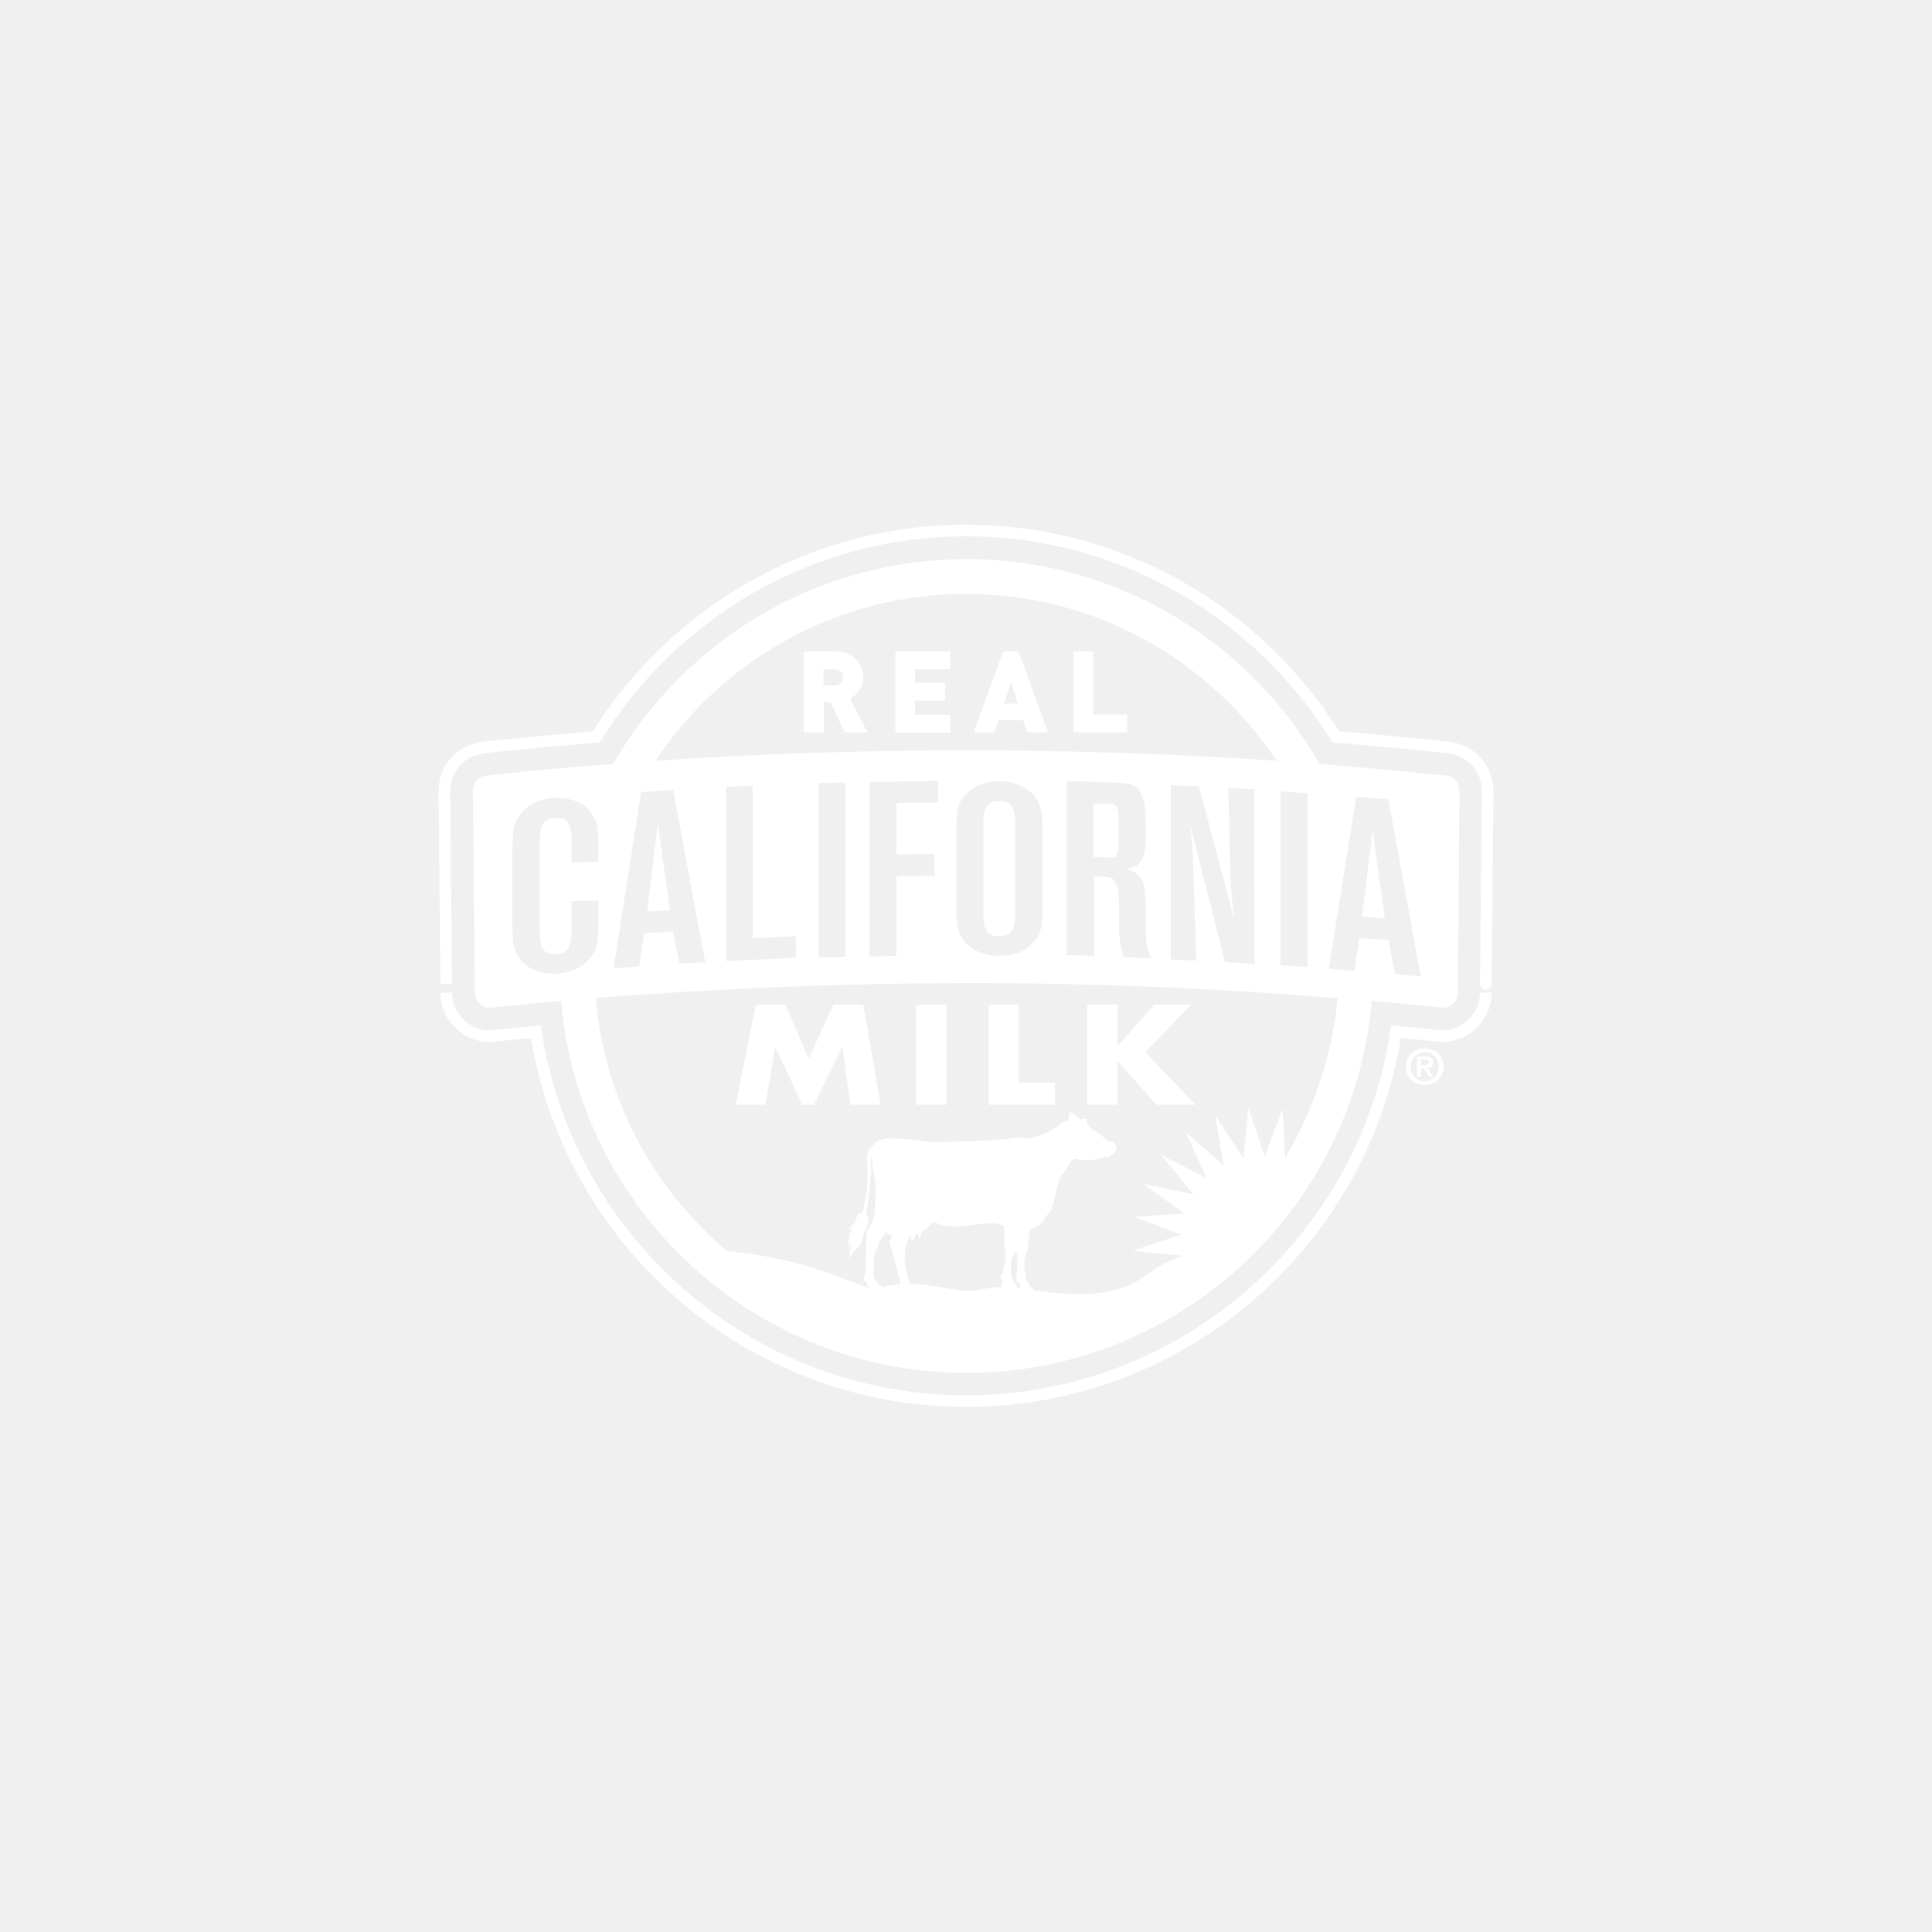
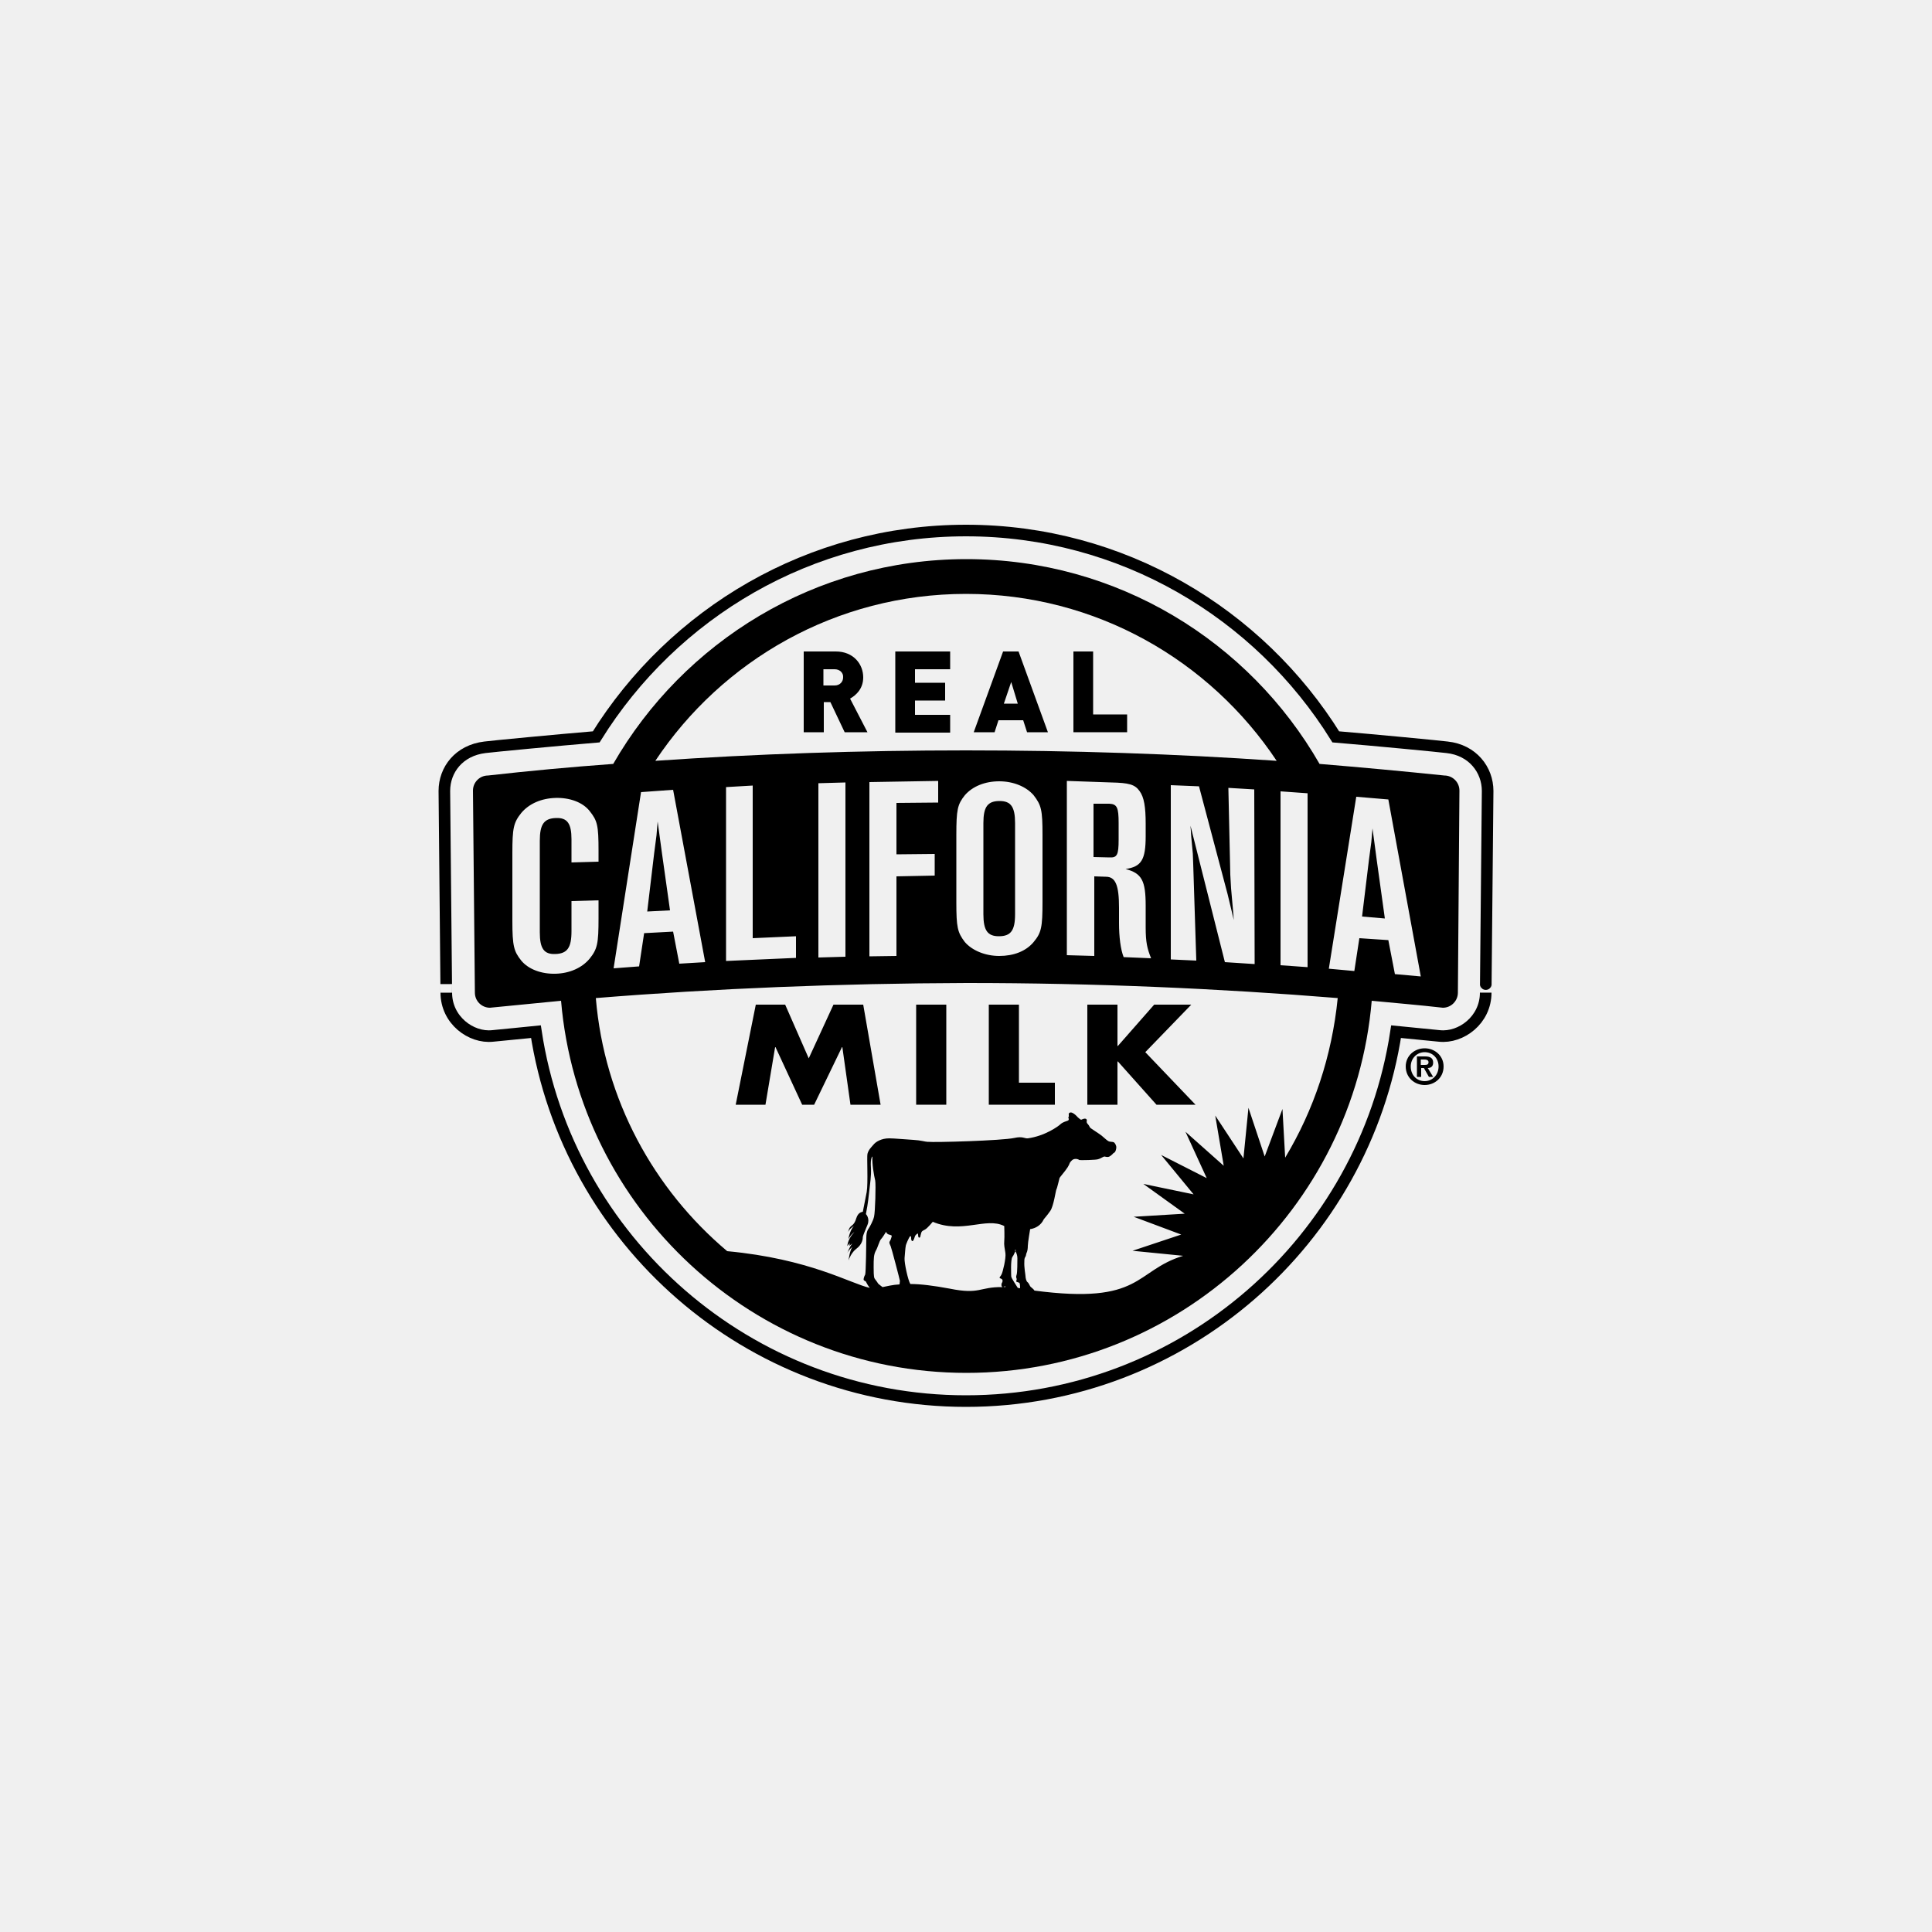
<svg xmlns="http://www.w3.org/2000/svg" version="1.1" id="Layer_1" x="0px" y="0px" viewBox="-133 135 500 500" style="enable-background:new -133 135 500 500;" xml:space="preserve">
  <style type="text/css">
- 	.st0{fill:none;stroke:#FFFFFF;stroke-width:3;}
- 	.st1{fill:#FFFFFF;}
+ 	.st0{fill:none;stroke:#000;stroke-width:3;}
+ 	.st1{fill:#000;}
</style>
  <g id="Layer_1_1_">
    <g>
      <path class="st0" d="M117,497.6C60.7,497.6,13.9,456,5.7,402c-3.7,0.4-7.5,0.7-11.2,1.1c-5.6,0.6-12-4.1-12-11.2    c0,0.1-0.5-52.2-0.5-52.2c0-5.5,3.8-10.5,10.5-11.3c1.4-0.2,19.1-1.9,28.8-2.7c19.9-32,55.3-53.4,95.7-53.4s75.8,21.4,95.7,53.4    c9.7,0.8,27.4,2.5,28.8,2.7c6.6,0.7,10.5,5.8,10.5,11.3c0,0-0.5,52.3-0.5,52.2c0,7.1-6.4,11.8-12,11.2c-3.7-0.4-7.4-0.7-11.2-1.1    C220.1,456.1,173.3,497.6,117,497.6z" />
      <g>
        <g>
          <g>
            <path class="st1" d="M62.6,395h7.6l6.1,13.9l6.4-13.9h7.7l4.5,25.9h-7.8L85,406h-0.1l-7.2,14.9h-3.1L67.7,406h-0.1l-2.5,14.9       h-7.7L62.6,395z" />
            <path class="st1" d="M111.9,420.9h-7.8V395h7.8V420.9z" />
            <path class="st1" d="M130.7,415.2h9.3v5.7h-17.1V395h7.8L130.7,415.2L130.7,415.2z" />
            <path class="st1" d="M165.7,395h9.6l-11.9,12.3l13,13.6h-10.1l-10-11.2h-0.1v11.2h-7.8V395h7.8v10.7h0.1L165.7,395z" />
          </g>
          <g>
            <path class="st1" d="M85.6,324.5l-3.7-7.8h-1.7v7.8H75v-20.9h8.3c4.6,0,7.1,3.3,7.1,6.7c0,2.9-1.8,4.6-3.4,5.5l4.5,8.7H85.6z        M83,308.2h-2.9v4.2H83c1.4,0,2.2-1,2.2-2.1C85.3,309.2,84.4,308.2,83,308.2z" />
            <path class="st1" d="M98.7,324.5v-20.9h14.2v4.6h-9.1v3.5h7.8v4.6h-7.8v3.7h9.1v4.6H98.7V324.5z" />
            <path class="st1" d="M132.8,324.5l-1-3.1h-6.4l-1,3.1H119l7.6-20.9h4l7.6,20.9H132.8z M128.7,311.5l-1.9,5.6h3.6L128.7,311.5z" />
            <path class="st1" d="M144.8,324.5v-20.9h5.1v16.3h8.8v4.6H144.8L144.8,324.5z" />
          </g>
          <g>
            <polygon class="st1" points="38.3,355.7 37.7,351.3 37.2,347.6 36.9,351.2 36.3,355.8 34.5,370.9 40.4,370.6      " />
            <path class="st1" d="M125.7,342.3c-3.1,0-4.2,1.5-4.2,5.7v23.6c0,4.2,1.1,5.7,4,5.7c3.1,0,4.2-1.5,4.2-5.7V348       C129.7,343.8,128.6,342.3,125.7,342.3z" />
            <path class="st1" d="M154.1,343H150v13.8l4.1,0.1c2,0.1,2.4-0.6,2.4-4.6V348C156.5,344,156.1,343.1,154.1,343z" />
            <g>
              <path class="st1" d="M240.8,335.7c-10.6-1.1-21.4-2.1-32.3-3c-18.2-31.7-52.3-53-91.4-53c-39.1,0-73.2,21.4-91.4,53        c-11,0.8-21.8,1.8-32.4,3c-2.2,0-3.9,1.8-3.9,3.9l0.5,52.3c0,2.2,1.8,3.9,3.9,3.9c6.1-0.6,12.2-1.2,18.4-1.8        c4.6,53.9,49.9,96.3,104.9,96.3S217.4,447.9,222,394c6.2,0.6,12.3,1.1,18.4,1.8c2.2,0,3.9-1.8,3.9-3.9l0.4-52.3        C244.7,337.4,242.9,335.7,240.8,335.7z M198.4,339.8l7,0.5v45l-7-0.5V339.8z M117,288.7c33.6,0,63.1,17.2,80.4,43.2        c-26-1.8-52.9-2.7-80.4-2.7s-54.3,0.9-80.4,2.7C53.9,305.9,83.4,288.7,117,288.7z M175.3,351.6l0.4,4.3l0.1,2.7l0.8,25        l-6.6-0.3v-45.1l7.3,0.3l7.4,27.9l0.6,2.5l0.6,2.5l0.4,1.7l-0.2-2.6l-0.5-5.6l-0.2-3.5l-0.5-22.5l6.7,0.4l0.1,45.2L184,384        l-8.9-35.3L175.3,351.6z M153.2,361.9l-3-0.1v20.6l-7.1-0.2v-45.1l11.5,0.4c4.5,0.1,6.1,0.5,7.3,2.2c1.2,1.6,1.6,4.2,1.6,8.5        v3.2c0,6.1-1.1,7.9-5.2,8.5c4.2,1.1,5.2,3,5.2,9.5v5.6c0,3.9,0.4,5.5,1.4,8l-7.1-0.3c-0.8-2-1.2-5.3-1.2-8.8v-4        C156.6,364.1,155.7,361.9,153.2,361.9z M136.8,351.1v17.3c0,6.6-0.3,8-2.3,10.4c-2,2.4-5.2,3.6-8.9,3.6c-3.6,0-7-1.4-8.9-3.6        c-1.9-2.5-2.2-3.8-2.2-10.3v-17.4c0-6.6,0.3-7.9,2.2-10.3c2-2.3,5.2-3.6,8.9-3.6s7,1.4,8.9,3.6        C136.5,343.4,136.8,344.6,136.8,351.1z M108.9,356v5.6l-9.9,0.2v20.6l-7,0.1v-45.1l17.8-0.3v5.6L99,342.8v13.3L108.9,356z         M85.8,337.5v45.1l-7,0.2v-45.1L85.8,337.5z M73,377.3v5.6l-18.1,0.8v-45l6.9-0.4v39.5L73,377.3z M32.9,340l8.3-0.6l8.3,44.6        l-6.7,0.4l-1.6-8.3l-7.5,0.4l-1.3,8.6l-6.6,0.5L32.9,340z M10.8,387c-3.6,0.1-7-1.1-8.9-3.4c-1.9-2.4-2.3-3.7-2.3-10.3v-17.5        c0-6.5,0.3-7.9,2.3-10.4c2-2.4,5.2-3.8,8.9-3.9c3.6-0.1,7,1.1,8.8,3.4c2,2.5,2.3,3.7,2.3,10.3v2.8l-7,0.2v-6        c0-4.1-1.1-5.6-4-5.5c-3.1,0.1-4.2,1.6-4.2,5.9v23.7c0,4.2,1.1,5.7,4,5.6c3.1-0.1,4.2-1.6,4.2-5.9v-7.8l7-0.2v4.6        c0,6.6-0.3,8-2.3,10.5C17.6,385.5,14.4,386.9,10.8,387z M99.8,467.4c-1.9,0.1-3.3,0.5-4.4,0.7c-0.5-0.4-1.1-0.8-1.2-1        c-0.2-0.4-0.6-0.8-0.9-1.3c-0.2-0.5-0.2-1.9-0.2-2.8c0-2.3,0-3.3,0.6-4.4c0.4-0.6,0.9-2.5,1.3-2.9c0.4-0.4,1.3-1.9,1.3-1.9        c0.4,0.9,1,0.6,1.5,1c0,0-0.2,1-0.5,1.4c-0.3,0.4,0,0.8,0.2,1.3c0.2,0.4,2.4,8.8,2.4,9S99.8,467.1,99.8,467.4z M112.8,468.5        c-4.3-0.8-7.6-1.2-10.2-1.2c-0.6-0.9-1.6-5.5-1.5-6.7c0.1-1.1,0.2-2.7,0.3-3.1c0-0.4,0.8-2.1,1-2.4s0.4-0.2,0.4,0.1        c0,0.4,0,0.9,0.3,1c0.3,0.1,0.6-1,0.7-1.3c0.1-0.3,0.7-0.7,0.7-0.7c0.2,0.2,0,1.1,0.4,1.1c0.2,0,0.3-0.2,0.3-0.4        c0.3-1.2,0.2-1.2,1.2-1.7c0.6-0.3,2-2,2-2c7.5,3.2,13.8-1.3,18.5,1.1c0,0,0.1,2.9,0,3.9c-0.1,1,0.1,1.8,0.3,3.1        c0.2,1.3-0.7,5-1,5.5c-0.2,0.5-0.5,0.6-0.5,0.9c0,0.2,0.5,0.1,0.7,0.5c0.2,0.4-0.1,0.8-0.2,1c0,0.2-0.1,0.5,0.1,0.8        c0.1,0,0.1,0.1,0.2,0.1C120.4,468,120.7,470.1,112.8,468.5z M126.7,468c0.2,0,0.3-0.1,0.4-0.1c0.1,0,0.1,0.1,0.2,0.1        C127.1,468.1,126.9,468.1,126.7,468z M130.4,468.3c-0.4-0.7-1.7-2.5-1.7-3s-0.2-4.2,0.3-5c0.4-0.5,0.6-1.2,0.8-1.5        c0.2,0.4,0.5,1,0.5,1.8c0,0.8,0,3.8-0.2,4.3s-0.1,0.8,0,1c0.1,0.2-0.1,0.5-0.1,0.7s0.5,0.2,0.8,0.4c0.2,0.2,0.2,1,0.2,1.4        C130.8,468.4,130.6,468.3,130.4,468.3z M129.6,458.5h0.3c0,0,0,0.1-0.1,0.3C129.7,458.7,129.7,458.6,129.6,458.5z         M199.6,434.6l-0.7-12.6l-4.6,12.3l-4.2-12.6l-1.3,13.1l-7.3-11.1l2.2,13l-9.9-8.8l5.5,12l-11.8-6l8.4,10.2l-13-2.7l10.7,7.7        l-13.2,0.8l12.3,4.6l-12.6,4.2l13.1,1.3c-12.7,3.9-10.4,12.7-38.5,9c-0.1-0.3-0.8-0.8-1-1s-0.4-0.9-0.8-1.2        c-0.3-0.2-0.5-1.1-0.5-1.5c0-0.4-0.4-2.3-0.3-3.8c0-0.5,0-0.9,0.3-1.3c0.2-0.4,0.1-0.6,0.3-1c0.2-0.4,0.3-1.1,0.3-1.8        c0-0.8,0.6-4.3,0.6-4.3c1.4-0.2,2.8-1,3.5-2.5c0.1-0.2,0.8-0.9,1.7-2.2c0.9-1.3,1.4-5.2,1.6-5.6c0.2-0.3,0.7-2.6,0.8-2.9        c0.1-0.3,1.4-1.7,2.1-2.8c0.7-1.1,0.3-1,1-1.7c0.7-0.8,1.8-0.4,2-0.2c0.3,0.1,4.5,0,4.9-0.2c0.5-0.1,1.4-0.7,1.6-0.7        s0.7,0.2,1,0.1c0.4,0,1-0.6,1.2-0.8c0.1-0.2,0.3-0.2,0.5-0.4c0.2-0.2,0.4-0.8,0.4-1.3s-0.4-1.2-0.7-1.3        c-0.2-0.1-0.9-0.1-1.2-0.2c-0.3-0.1-1-0.7-1.9-1.5c-0.9-0.7-2.9-1.9-3-2.1c-0.5-1-0.7-0.9-0.8-1.2c-0.2-0.4,0.1-0.6-0.1-0.9        c-0.3-0.5-1.4,0.1-1.4,0.1c-0.1,0-0.9-0.6-1.2-1c-0.4-0.4-1-0.9-1.5-0.9c-0.4,0-0.6,0.3-0.5,0.7c0.1,0.5-0.2,0.5-0.1,0.7        c0.1,0.2,0.2,0.5-0.1,0.7c-0.4,0.2-1.2,0.3-1.9,0.9c-0.6,0.6-4.1,3.1-8.5,3.7c-0.8,0.1-1.3-0.6-3.5-0.1        c-3.2,0.7-20.7,1.2-22.4,1H107c-0.5,0-1.7-0.4-3.6-0.5c-1.9-0.1-4.9-0.4-6.3-0.4c-2,0-3.5,0.9-4.1,1.7        c-0.5,0.6-1.2,1.2-1.5,2.3c-0.2,0.8,0.2,7.5-0.2,9.9c-0.3,1.5-1,5.1-1,5.1c-0.3,0.1-1.2,0.1-1.7,1.7c-0.5,1.7-1.2,1.8-1.6,2.3        s-0.5,1.3-0.5,1.3c0.2-0.7,1.1-1.4,1.5-1.6c-0.7,0.6-1.4,2.6-1.4,3.4c0.3-0.8,1.2-1.7,1.5-1.8c-0.9,0.8-1.8,2.5-1.8,3.6        c0.2-0.3,0.6-0.8,0.6-0.8c0,0.2-0.1,0.7-0.1,0.7c0.3-0.2,0.8-0.6,0.8-0.6c-0.8,0.9-1.3,2.5-1.3,2.5c0.3-0.8,1.3-1.6,1.3-1.6        c-0.7,0.9-1,3.5-1,3.5c0.1-0.4,0.8-2.1,2-3c1.6-1.2,1.7-2.6,1.7-3.1c0.1-0.5,0.5-1.4,1.2-3.1s-0.4-2.8-0.4-2.8        c0.2-1,0.5-2.6,0.8-5.4c0.3-2.7,0.6-4.4,0.5-6.5c-0.2-2.8,0.4-3,0.4-3c-0.2,1.5,0.4,5.1,0.7,6.2c0.2,1.1,0,8.2-0.3,9.4        c-0.3,1.2-1.1,2.6-1.5,3.2c-0.4,0.6-0.5,1.4-0.5,2.3c0,0.9-0.1,9.2-0.3,9.5c-0.2,0.3-0.4,0.9-0.4,1.2c0,0.4,0.5,0.4,0.6,0.6        c0.1,0.2,0.5,1,1,1.6c-5-1.1-15.5-7.5-36.9-9.5c-19-16-31.8-39.2-34-65.5c30.9-2.5,63-3.8,96-3.9c33,0,65.1,1.4,96,3.9        C211.7,408.3,207,422.3,199.6,434.6z M228,387.1l-1.7-8.8l-7.5-0.5l-1.3,8.5l-6.6-0.6l7.1-44.5l8.3,0.7l8.4,45.8L228,387.1z" />
              <polygon class="st1" points="222.7,353.1 222.2,349.4 221.9,352.9 221.3,357.4 219.5,372.2 225.4,372.7 223.3,357.6       " />
            </g>
          </g>
          <g>
            <path class="st1" d="M196.3,439.7c-1-0.2-2.1-0.3-3.1-0.3c-8.4,0-15.3,6.8-15.3,15.3c0,1.5,0.2,3,0.7,4.4       C185.3,453.5,191.3,447,196.3,439.7z" />
          </g>
        </g>
      </g>
      <g>
        <path class="st1" d="M235.7,406.3c2.6,0,4.9,1.9,4.9,4.7c0,2.9-2.3,4.8-4.9,4.8s-4.9-1.9-4.9-4.8     C230.8,408.2,233.1,406.3,235.7,406.3z M235.7,414.8c2,0,3.6-1.6,3.6-3.8c0-2.2-1.6-3.7-3.6-3.7s-3.6,1.6-3.6,3.7     C232.1,413.3,233.7,414.8,235.7,414.8z M233.8,408.4h2c1.3,0,2.1,0.4,2.1,1.6c0,1-0.6,1.4-1.4,1.4l1.4,2.3h-1.1l-1.3-2.3h-0.7     v2.3h-1.1v-5.3H233.8z M234.8,410.6h0.9c0.6,0,1-0.1,1-0.7s-0.6-0.7-1.1-0.7h-0.9v1.4H234.8z" />
      </g>
    </g>
  </g>
  <g id="Layer_2">
</g>
</svg>
